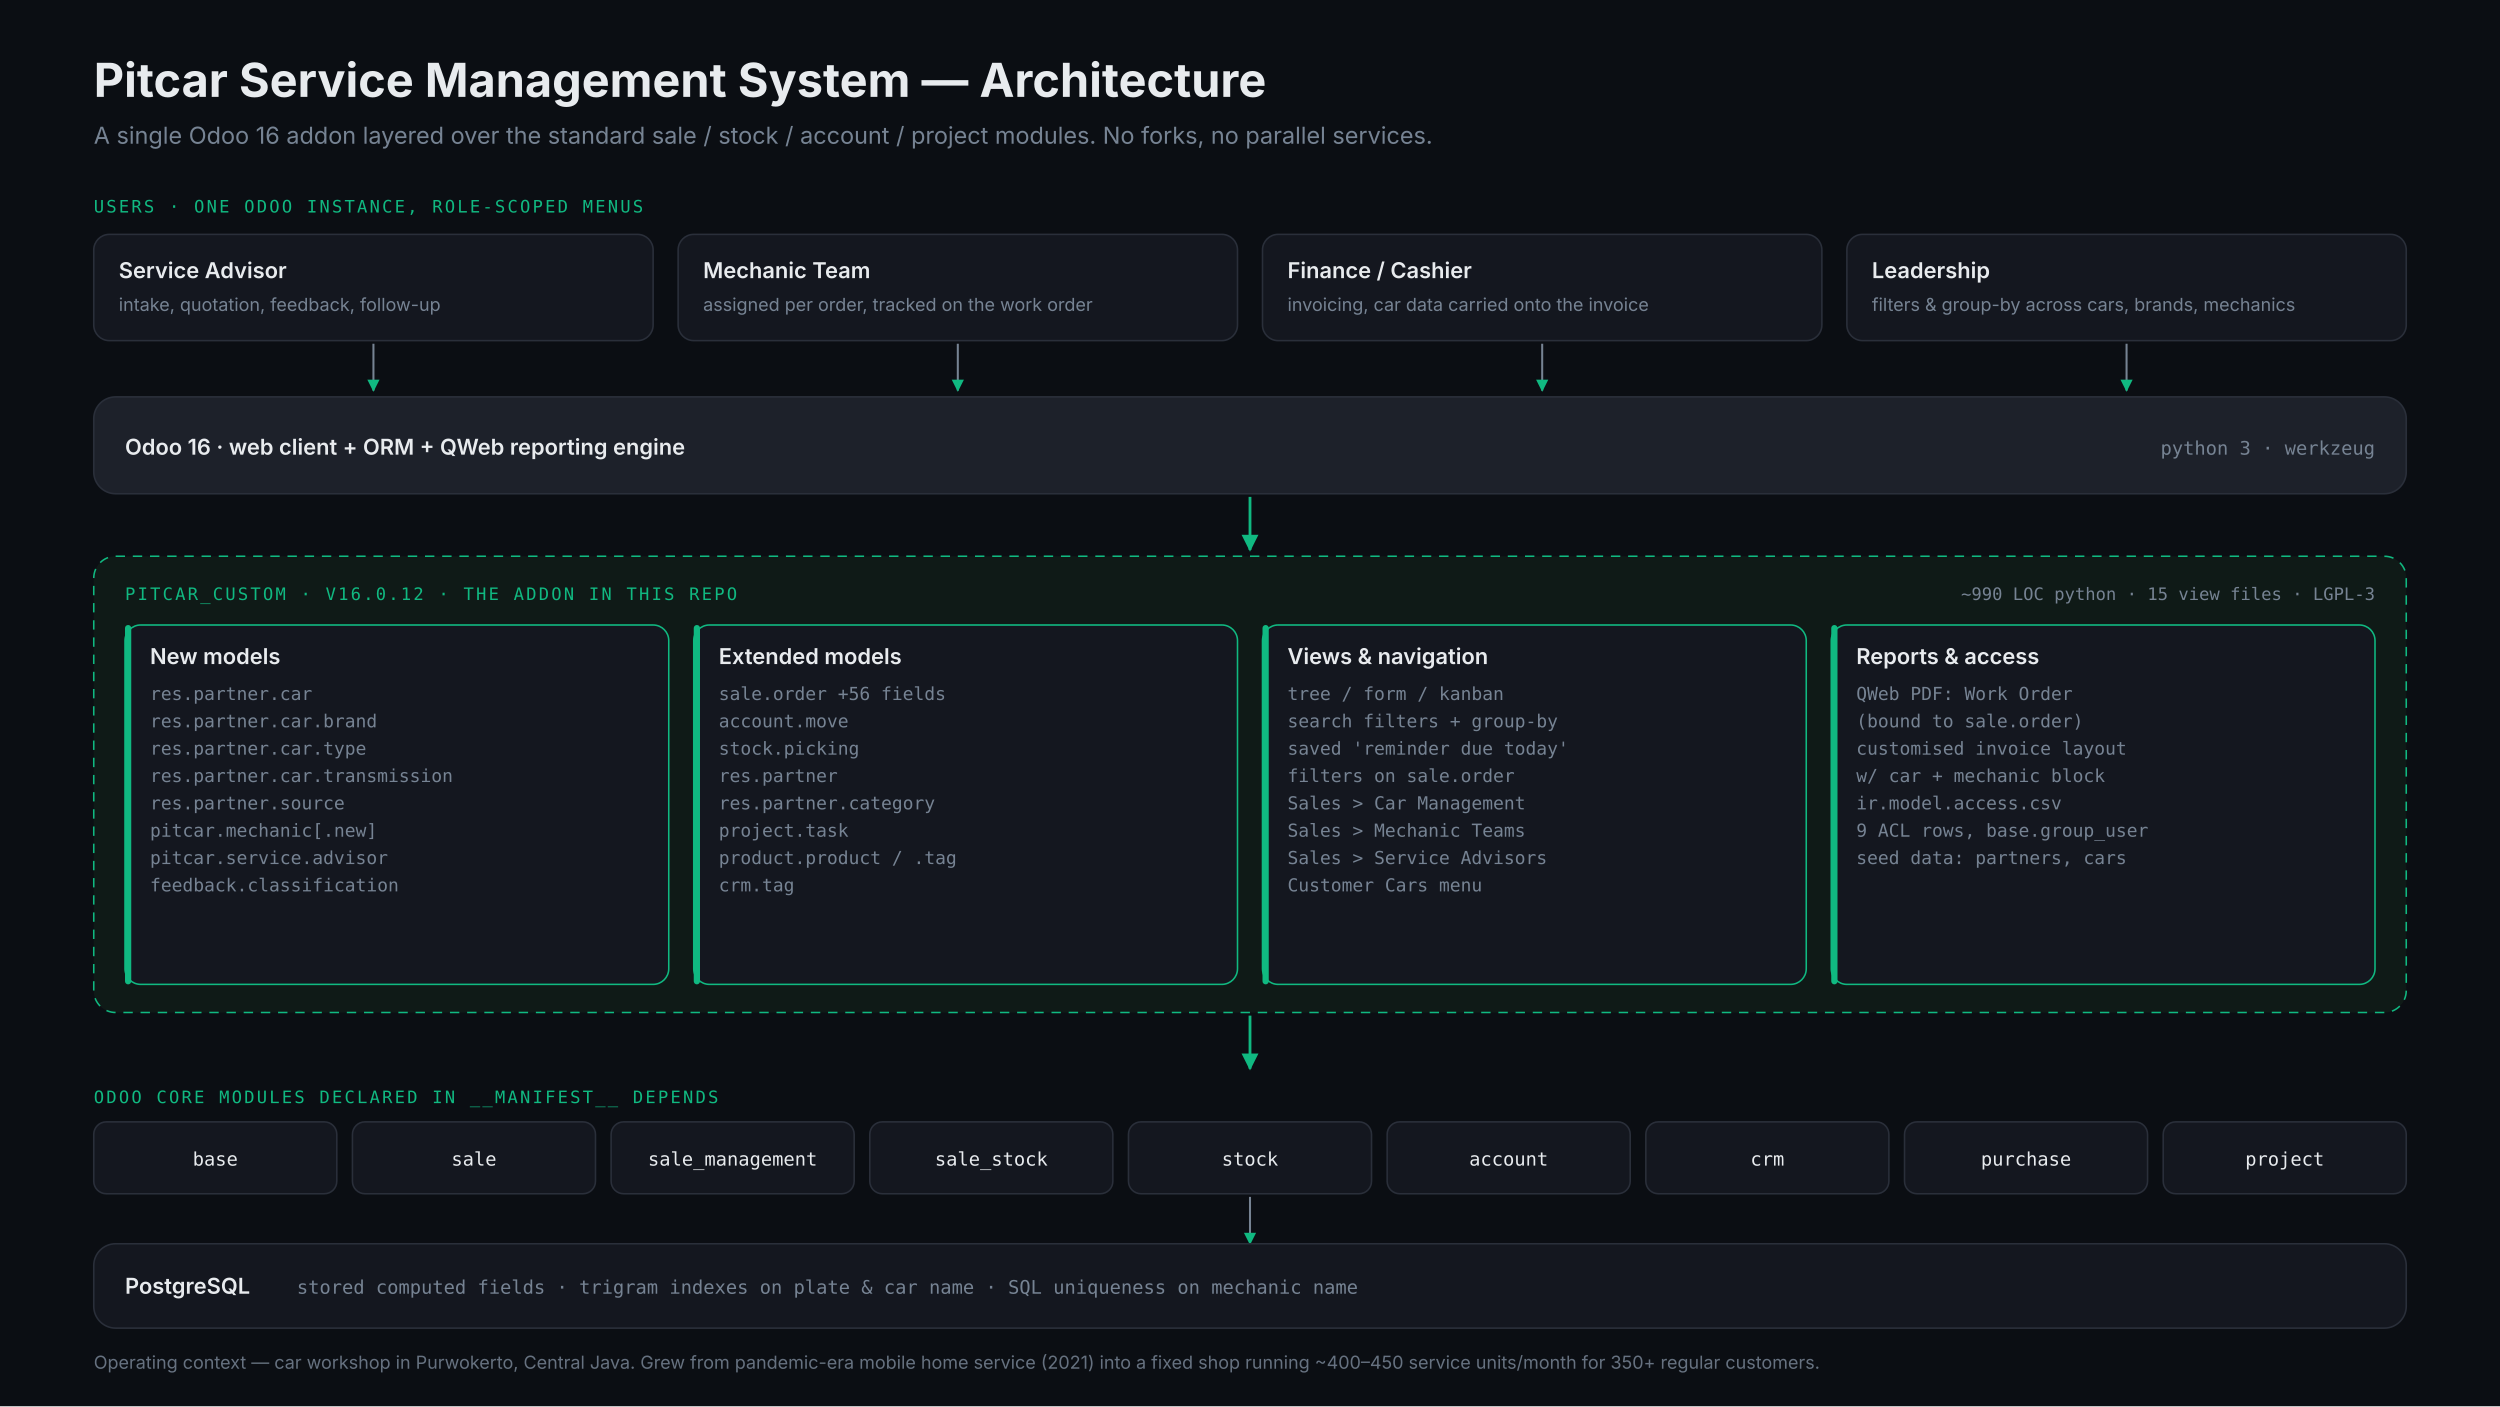
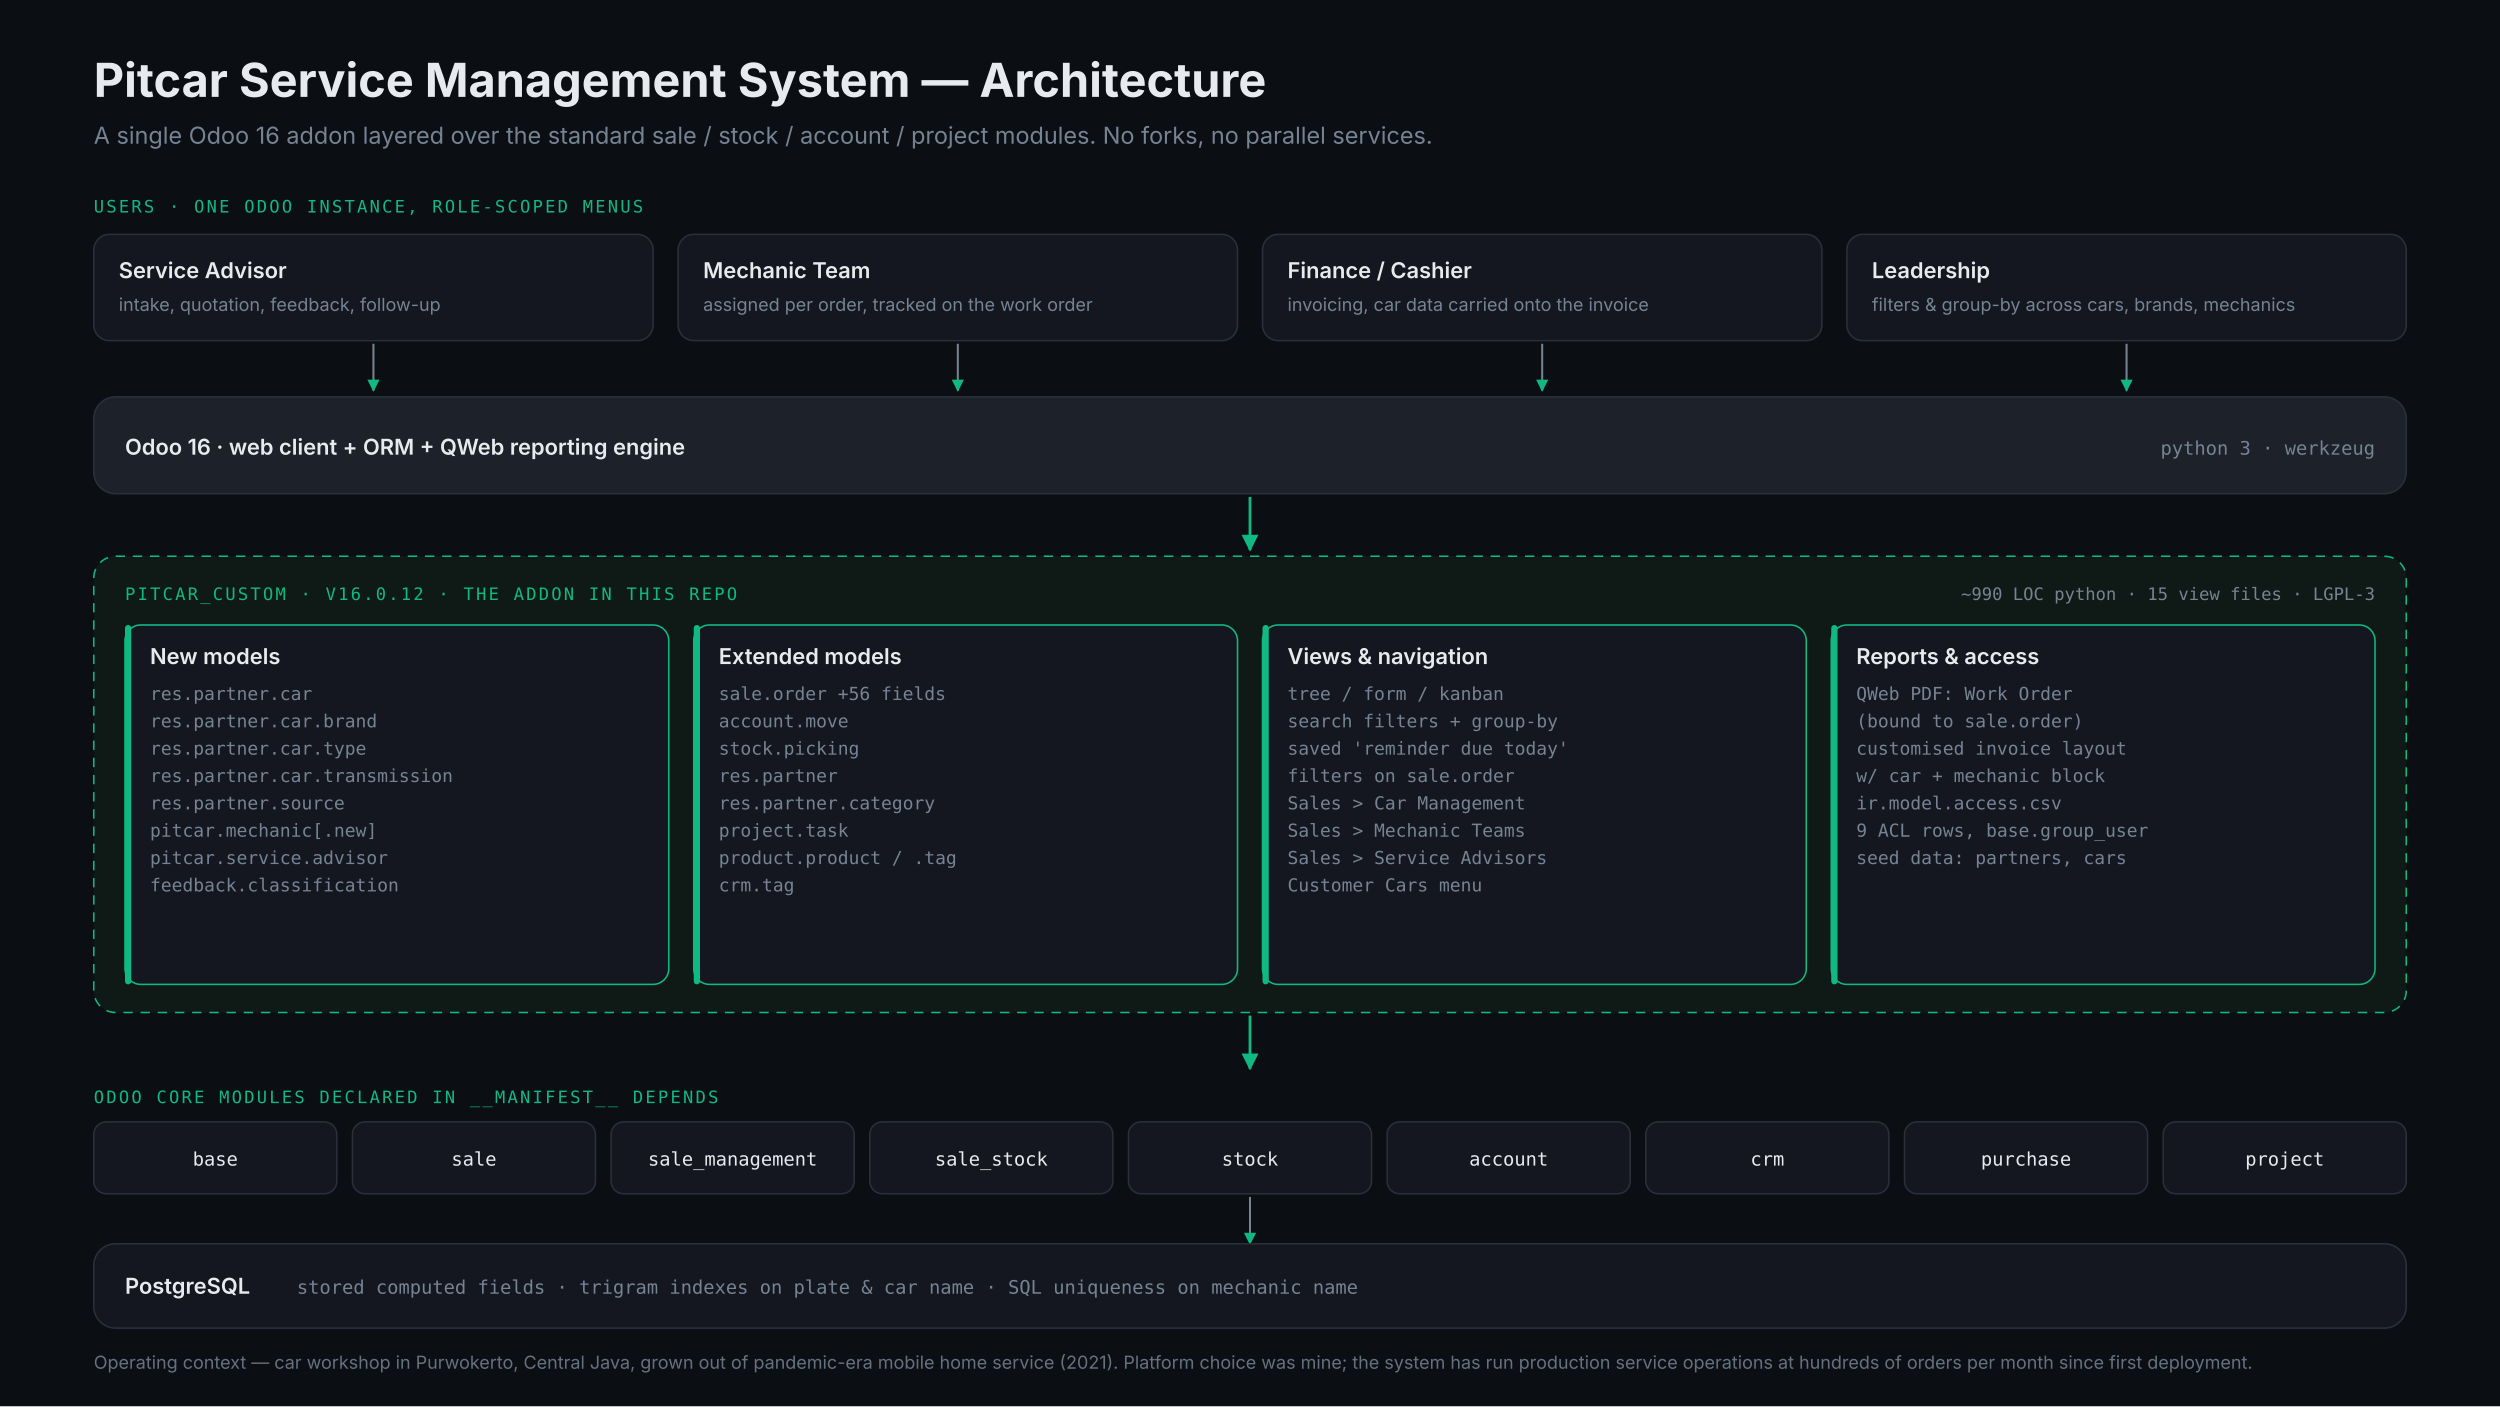
<svg xmlns="http://www.w3.org/2000/svg" width="1600" height="900" viewBox="0 0 1600 900" font-family="-apple-system, BlinkMacSystemFont, 'Segoe UI', Inter, system-ui, sans-serif">
  <defs>
    <marker id="arrow" viewBox="0 0 10 10" refX="9" refY="5" markerWidth="6" markerHeight="6" orient="auto-start-reverse">
      <path d="M 0 0 L 10 5 L 0 10 z" fill="#10b981" />
    </marker>
    <marker id="arrow_dim" viewBox="0 0 10 10" refX="9" refY="5" markerWidth="6" markerHeight="6" orient="auto-start-reverse">
      <path d="M 0 0 L 10 5 L 0 10 z" fill="#768393" />
    </marker>
    <marker id="arrow_info" viewBox="0 0 10 10" refX="9" refY="5" markerWidth="6" markerHeight="6" orient="auto-start-reverse">
      <path d="M 0 0 L 10 5 L 0 10 z" fill="#5b9dd9" />
    </marker>
  </defs>
  <rect width="1600" height="900" fill="#0b0e13" />
  <text x="60" y="62" font-family="-apple-system, BlinkMacSystemFont, 'Segoe UI', Inter, system-ui, sans-serif" font-size="30" fill="#e8ebee" font-weight="700" text-anchor="start" opacity="1.0">Pitcar Service Management System — Architecture</text>
  <text x="60" y="92" font-family="-apple-system, BlinkMacSystemFont, 'Segoe UI', Inter, system-ui, sans-serif" font-size="15" fill="#768393" font-weight="400" text-anchor="start" opacity="1.0">A single Odoo 16 addon layered over the standard sale / stock / account / project modules. No forks, no parallel services.</text>
  <text x="60" y="136" font-family="'JetBrains Mono', 'SF Mono', Menlo, Consolas, monospace" font-size="11" fill="#10b981" font-weight="400" text-anchor="start" opacity="1.0" letter-spacing="1.4">USERS · ONE ODOO INSTANCE, ROLE-SCOPED MENUS</text>
  <rect x="60.0" y="150" width="358.0" height="68" rx="10" fill="#14171f" stroke="#2a2f3a" stroke-width="1" opacity="1.0" />
  <text x="76.0" y="178" font-family="-apple-system, BlinkMacSystemFont, 'Segoe UI', Inter, system-ui, sans-serif" font-size="14" fill="#e8ebee" font-weight="600" text-anchor="start" opacity="1.0">Service Advisor</text>
  <text x="76.0" y="199" font-family="-apple-system, BlinkMacSystemFont, 'Segoe UI', Inter, system-ui, sans-serif" font-size="11.5" fill="#768393" font-weight="400" text-anchor="start" opacity="1.0">intake, quotation, feedback, follow-up</text>
  <rect x="434.0" y="150" width="358.0" height="68" rx="10" fill="#14171f" stroke="#2a2f3a" stroke-width="1" opacity="1.0" />
  <text x="450.0" y="178" font-family="-apple-system, BlinkMacSystemFont, 'Segoe UI', Inter, system-ui, sans-serif" font-size="14" fill="#e8ebee" font-weight="600" text-anchor="start" opacity="1.0">Mechanic Team</text>
  <text x="450.0" y="199" font-family="-apple-system, BlinkMacSystemFont, 'Segoe UI', Inter, system-ui, sans-serif" font-size="11.5" fill="#768393" font-weight="400" text-anchor="start" opacity="1.0">assigned per order, tracked on the work order</text>
  <rect x="808.0" y="150" width="358.0" height="68" rx="10" fill="#14171f" stroke="#2a2f3a" stroke-width="1" opacity="1.0" />
  <text x="824.0" y="178" font-family="-apple-system, BlinkMacSystemFont, 'Segoe UI', Inter, system-ui, sans-serif" font-size="14" fill="#e8ebee" font-weight="600" text-anchor="start" opacity="1.0">Finance / Cashier</text>
  <text x="824.0" y="199" font-family="-apple-system, BlinkMacSystemFont, 'Segoe UI', Inter, system-ui, sans-serif" font-size="11.5" fill="#768393" font-weight="400" text-anchor="start" opacity="1.0">invoicing, car data carried onto the invoice</text>
  <rect x="1182.0" y="150" width="358.0" height="68" rx="10" fill="#14171f" stroke="#2a2f3a" stroke-width="1" opacity="1.0" />
  <text x="1198.0" y="178" font-family="-apple-system, BlinkMacSystemFont, 'Segoe UI', Inter, system-ui, sans-serif" font-size="14" fill="#e8ebee" font-weight="600" text-anchor="start" opacity="1.0">Leadership</text>
  <text x="1198.0" y="199" font-family="-apple-system, BlinkMacSystemFont, 'Segoe UI', Inter, system-ui, sans-serif" font-size="11.5" fill="#768393" font-weight="400" text-anchor="start" opacity="1.0">filters &amp; group-by across cars, brands, mechanics</text>
  <path d="M 239.0 220 L 239.0 250" stroke="#768393" stroke-width="1.3" fill="none" marker-end="url(#arrow)" />
  <path d="M 613.0 220 L 613.0 250" stroke="#768393" stroke-width="1.3" fill="none" marker-end="url(#arrow)" />
  <path d="M 987.0 220 L 987.0 250" stroke="#768393" stroke-width="1.3" fill="none" marker-end="url(#arrow)" />
  <path d="M 1361.0 220 L 1361.0 250" stroke="#768393" stroke-width="1.3" fill="none" marker-end="url(#arrow)" />
  <rect x="60" y="254" width="1480" height="62" rx="14" fill="#1d212a" stroke="#2a2f3a" stroke-width="1" opacity="1.0" />
  <text x="80" y="291" font-family="-apple-system, BlinkMacSystemFont, 'Segoe UI', Inter, system-ui, sans-serif" font-size="14" fill="#e8ebee" font-weight="600" text-anchor="start" opacity="1.0">Odoo 16 · web client + ORM + QWeb reporting engine</text>
  <text x="1520" y="291" font-family="'JetBrains Mono', 'SF Mono', Menlo, Consolas, monospace" font-size="12" fill="#768393" font-weight="400" text-anchor="end" opacity="1.0">python 3 · werkzeug</text>
  <path d="M 800.0 318 L 800.0 352" stroke="#10b981" stroke-width="1.8" fill="none" marker-end="url(#arrow)" />
  <rect x="60" y="356" width="1480" height="292" rx="14" fill="#0f1a17" stroke="#10b981" stroke-width="1" opacity="1.0" stroke-dasharray="6 5" />
  <text x="80" y="384" font-family="'JetBrains Mono', 'SF Mono', Menlo, Consolas, monospace" font-size="11" fill="#10b981" font-weight="400" text-anchor="start" opacity="1.0" letter-spacing="1.4">PITCAR_CUSTOM  ·  V16.0.12  ·  THE ADDON IN THIS REPO</text>
  <text x="1520" y="384" font-family="'JetBrains Mono', 'SF Mono', Menlo, Consolas, monospace" font-size="11" fill="#768393" font-weight="400" text-anchor="end" opacity="1.0">~990 LOC python · 15 view files · LGPL-3</text>
  <rect x="80.0" y="400" width="348.0" height="230" rx="10" fill="#14171f" stroke="#10b981" stroke-width="1" opacity="1.0" />
  <rect x="80.0" y="400" width="4" height="230" rx="2" fill="#10b981" />
  <text x="96.0" y="425" font-family="-apple-system, BlinkMacSystemFont, 'Segoe UI', Inter, system-ui, sans-serif" font-size="14" fill="#e8ebee" font-weight="600" text-anchor="start" opacity="1.0">New models</text>
  <text x="96.0" y="448" font-family="'JetBrains Mono', 'SF Mono', Menlo, Consolas, monospace" font-size="11.5" fill="#768393" font-weight="400" text-anchor="start" opacity="1.0">res.partner.car</text>
  <text x="96.0" y="465.5" font-family="'JetBrains Mono', 'SF Mono', Menlo, Consolas, monospace" font-size="11.5" fill="#768393" font-weight="400" text-anchor="start" opacity="1.0">res.partner.car.brand</text>
  <text x="96.0" y="483.0" font-family="'JetBrains Mono', 'SF Mono', Menlo, Consolas, monospace" font-size="11.5" fill="#768393" font-weight="400" text-anchor="start" opacity="1.0">res.partner.car.type</text>
  <text x="96.0" y="500.5" font-family="'JetBrains Mono', 'SF Mono', Menlo, Consolas, monospace" font-size="11.5" fill="#768393" font-weight="400" text-anchor="start" opacity="1.0">res.partner.car.transmission</text>
  <text x="96.0" y="518.0" font-family="'JetBrains Mono', 'SF Mono', Menlo, Consolas, monospace" font-size="11.5" fill="#768393" font-weight="400" text-anchor="start" opacity="1.0">res.partner.source</text>
  <text x="96.0" y="535.5" font-family="'JetBrains Mono', 'SF Mono', Menlo, Consolas, monospace" font-size="11.5" fill="#768393" font-weight="400" text-anchor="start" opacity="1.0">pitcar.mechanic[.new]</text>
  <text x="96.0" y="553.0" font-family="'JetBrains Mono', 'SF Mono', Menlo, Consolas, monospace" font-size="11.5" fill="#768393" font-weight="400" text-anchor="start" opacity="1.0">pitcar.service.advisor</text>
  <text x="96.0" y="570.5" font-family="'JetBrains Mono', 'SF Mono', Menlo, Consolas, monospace" font-size="11.5" fill="#768393" font-weight="400" text-anchor="start" opacity="1.0">feedback.classification</text>
  <rect x="444.0" y="400" width="348.0" height="230" rx="10" fill="#14171f" stroke="#10b981" stroke-width="1" opacity="1.0" />
  <rect x="444.0" y="400" width="4" height="230" rx="2" fill="#10b981" />
  <text x="460.0" y="425" font-family="-apple-system, BlinkMacSystemFont, 'Segoe UI', Inter, system-ui, sans-serif" font-size="14" fill="#e8ebee" font-weight="600" text-anchor="start" opacity="1.0">Extended models</text>
  <text x="460.0" y="448" font-family="'JetBrains Mono', 'SF Mono', Menlo, Consolas, monospace" font-size="11.5" fill="#768393" font-weight="400" text-anchor="start" opacity="1.0">sale.order      +56 fields</text>
  <text x="460.0" y="465.5" font-family="'JetBrains Mono', 'SF Mono', Menlo, Consolas, monospace" font-size="11.5" fill="#768393" font-weight="400" text-anchor="start" opacity="1.0">account.move</text>
  <text x="460.0" y="483.0" font-family="'JetBrains Mono', 'SF Mono', Menlo, Consolas, monospace" font-size="11.5" fill="#768393" font-weight="400" text-anchor="start" opacity="1.0">stock.picking</text>
  <text x="460.0" y="500.5" font-family="'JetBrains Mono', 'SF Mono', Menlo, Consolas, monospace" font-size="11.5" fill="#768393" font-weight="400" text-anchor="start" opacity="1.0">res.partner</text>
  <text x="460.0" y="518.0" font-family="'JetBrains Mono', 'SF Mono', Menlo, Consolas, monospace" font-size="11.5" fill="#768393" font-weight="400" text-anchor="start" opacity="1.0">res.partner.category</text>
  <text x="460.0" y="535.5" font-family="'JetBrains Mono', 'SF Mono', Menlo, Consolas, monospace" font-size="11.5" fill="#768393" font-weight="400" text-anchor="start" opacity="1.0">project.task</text>
  <text x="460.0" y="553.0" font-family="'JetBrains Mono', 'SF Mono', Menlo, Consolas, monospace" font-size="11.5" fill="#768393" font-weight="400" text-anchor="start" opacity="1.0">product.product / .tag</text>
  <text x="460.0" y="570.5" font-family="'JetBrains Mono', 'SF Mono', Menlo, Consolas, monospace" font-size="11.5" fill="#768393" font-weight="400" text-anchor="start" opacity="1.0">crm.tag</text>
  <rect x="808.0" y="400" width="348.0" height="230" rx="10" fill="#14171f" stroke="#10b981" stroke-width="1" opacity="1.0" />
  <rect x="808.0" y="400" width="4" height="230" rx="2" fill="#10b981" />
  <text x="824.0" y="425" font-family="-apple-system, BlinkMacSystemFont, 'Segoe UI', Inter, system-ui, sans-serif" font-size="14" fill="#e8ebee" font-weight="600" text-anchor="start" opacity="1.0">Views &amp; navigation</text>
  <text x="824.0" y="448" font-family="'JetBrains Mono', 'SF Mono', Menlo, Consolas, monospace" font-size="11.5" fill="#768393" font-weight="400" text-anchor="start" opacity="1.0">tree / form / kanban</text>
  <text x="824.0" y="465.5" font-family="'JetBrains Mono', 'SF Mono', Menlo, Consolas, monospace" font-size="11.5" fill="#768393" font-weight="400" text-anchor="start" opacity="1.0">search filters + group-by</text>
  <text x="824.0" y="483.0" font-family="'JetBrains Mono', 'SF Mono', Menlo, Consolas, monospace" font-size="11.5" fill="#768393" font-weight="400" text-anchor="start" opacity="1.0">saved 'reminder due today'</text>
  <text x="824.0" y="500.5" font-family="'JetBrains Mono', 'SF Mono', Menlo, Consolas, monospace" font-size="11.5" fill="#768393" font-weight="400" text-anchor="start" opacity="1.0">  filters on sale.order</text>
  <text x="824.0" y="518.0" font-family="'JetBrains Mono', 'SF Mono', Menlo, Consolas, monospace" font-size="11.5" fill="#768393" font-weight="400" text-anchor="start" opacity="1.0">Sales &gt; Car Management</text>
  <text x="824.0" y="535.5" font-family="'JetBrains Mono', 'SF Mono', Menlo, Consolas, monospace" font-size="11.5" fill="#768393" font-weight="400" text-anchor="start" opacity="1.0">Sales &gt; Mechanic Teams</text>
  <text x="824.0" y="553.0" font-family="'JetBrains Mono', 'SF Mono', Menlo, Consolas, monospace" font-size="11.5" fill="#768393" font-weight="400" text-anchor="start" opacity="1.0">Sales &gt; Service Advisors</text>
  <text x="824.0" y="570.5" font-family="'JetBrains Mono', 'SF Mono', Menlo, Consolas, monospace" font-size="11.5" fill="#768393" font-weight="400" text-anchor="start" opacity="1.0">Customer Cars menu</text>
  <rect x="1172.0" y="400" width="348.0" height="230" rx="10" fill="#14171f" stroke="#10b981" stroke-width="1" opacity="1.0" />
  <rect x="1172.0" y="400" width="4" height="230" rx="2" fill="#10b981" />
  <text x="1188.0" y="425" font-family="-apple-system, BlinkMacSystemFont, 'Segoe UI', Inter, system-ui, sans-serif" font-size="14" fill="#e8ebee" font-weight="600" text-anchor="start" opacity="1.0">Reports &amp; access</text>
  <text x="1188.0" y="448" font-family="'JetBrains Mono', 'SF Mono', Menlo, Consolas, monospace" font-size="11.5" fill="#768393" font-weight="400" text-anchor="start" opacity="1.0">QWeb PDF: Work Order</text>
  <text x="1188.0" y="465.5" font-family="'JetBrains Mono', 'SF Mono', Menlo, Consolas, monospace" font-size="11.5" fill="#768393" font-weight="400" text-anchor="start" opacity="1.0">  (bound to sale.order)</text>
  <text x="1188.0" y="483.0" font-family="'JetBrains Mono', 'SF Mono', Menlo, Consolas, monospace" font-size="11.5" fill="#768393" font-weight="400" text-anchor="start" opacity="1.0">customised invoice layout</text>
  <text x="1188.0" y="500.5" font-family="'JetBrains Mono', 'SF Mono', Menlo, Consolas, monospace" font-size="11.5" fill="#768393" font-weight="400" text-anchor="start" opacity="1.0">  w/ car + mechanic block</text>
  <text x="1188.0" y="518.0" font-family="'JetBrains Mono', 'SF Mono', Menlo, Consolas, monospace" font-size="11.5" fill="#768393" font-weight="400" text-anchor="start" opacity="1.0">ir.model.access.csv</text>
  <text x="1188.0" y="535.5" font-family="'JetBrains Mono', 'SF Mono', Menlo, Consolas, monospace" font-size="11.5" fill="#768393" font-weight="400" text-anchor="start" opacity="1.0">  9 ACL rows, base.group_user</text>
  <text x="1188.0" y="553.0" font-family="'JetBrains Mono', 'SF Mono', Menlo, Consolas, monospace" font-size="11.5" fill="#768393" font-weight="400" text-anchor="start" opacity="1.0">seed data: partners, cars</text>
  <path d="M 800.0 650 L 800.0 684" stroke="#10b981" stroke-width="1.8" fill="none" marker-end="url(#arrow)" />
  <text x="60" y="706" font-family="'JetBrains Mono', 'SF Mono', Menlo, Consolas, monospace" font-size="11" fill="#10b981" font-weight="400" text-anchor="start" opacity="1.0" letter-spacing="1.4">ODOO CORE MODULES DECLARED IN __MANIFEST__ DEPENDS</text>
  <rect x="60.0" y="718" width="155.556" height="46" rx="8" fill="#14171f" stroke="#2a2f3a" stroke-width="1" opacity="1.0" />
  <text x="137.778" y="746" font-family="'JetBrains Mono', 'SF Mono', Menlo, Consolas, monospace" font-size="12" fill="#e8ebee" font-weight="400" text-anchor="middle" opacity="1.0">base</text>
  <rect x="225.556" y="718" width="155.556" height="46" rx="8" fill="#14171f" stroke="#2a2f3a" stroke-width="1" opacity="1.0" />
  <text x="303.333" y="746" font-family="'JetBrains Mono', 'SF Mono', Menlo, Consolas, monospace" font-size="12" fill="#e8ebee" font-weight="400" text-anchor="middle" opacity="1.0">sale</text>
  <rect x="391.111" y="718" width="155.556" height="46" rx="8" fill="#14171f" stroke="#2a2f3a" stroke-width="1" opacity="1.0" />
  <text x="468.889" y="746" font-family="'JetBrains Mono', 'SF Mono', Menlo, Consolas, monospace" font-size="12" fill="#e8ebee" font-weight="400" text-anchor="middle" opacity="1.0">sale_management</text>
  <rect x="556.667" y="718" width="155.556" height="46" rx="8" fill="#14171f" stroke="#2a2f3a" stroke-width="1" opacity="1.0" />
  <text x="634.444" y="746" font-family="'JetBrains Mono', 'SF Mono', Menlo, Consolas, monospace" font-size="12" fill="#e8ebee" font-weight="400" text-anchor="middle" opacity="1.0">sale_stock</text>
  <rect x="722.222" y="718" width="155.556" height="46" rx="8" fill="#14171f" stroke="#2a2f3a" stroke-width="1" opacity="1.0" />
  <text x="800.0" y="746" font-family="'JetBrains Mono', 'SF Mono', Menlo, Consolas, monospace" font-size="12" fill="#e8ebee" font-weight="400" text-anchor="middle" opacity="1.0">stock</text>
  <rect x="887.778" y="718" width="155.556" height="46" rx="8" fill="#14171f" stroke="#2a2f3a" stroke-width="1" opacity="1.0" />
  <text x="965.556" y="746" font-family="'JetBrains Mono', 'SF Mono', Menlo, Consolas, monospace" font-size="12" fill="#e8ebee" font-weight="400" text-anchor="middle" opacity="1.0">account</text>
  <rect x="1053.333" y="718" width="155.556" height="46" rx="8" fill="#14171f" stroke="#2a2f3a" stroke-width="1" opacity="1.0" />
  <text x="1131.111" y="746" font-family="'JetBrains Mono', 'SF Mono', Menlo, Consolas, monospace" font-size="12" fill="#e8ebee" font-weight="400" text-anchor="middle" opacity="1.0">crm</text>
  <rect x="1218.889" y="718" width="155.556" height="46" rx="8" fill="#14171f" stroke="#2a2f3a" stroke-width="1" opacity="1.0" />
  <text x="1296.667" y="746" font-family="'JetBrains Mono', 'SF Mono', Menlo, Consolas, monospace" font-size="12" fill="#e8ebee" font-weight="400" text-anchor="middle" opacity="1.0">purchase</text>
  <rect x="1384.444" y="718" width="155.556" height="46" rx="8" fill="#14171f" stroke="#2a2f3a" stroke-width="1" opacity="1.0" />
  <text x="1462.222" y="746" font-family="'JetBrains Mono', 'SF Mono', Menlo, Consolas, monospace" font-size="12" fill="#e8ebee" font-weight="400" text-anchor="middle" opacity="1.0">project</text>
  <path d="M 800.0 766 L 800.0 796" stroke="#768393" stroke-width="1.3" fill="none" marker-end="url(#arrow)" />
  <rect x="60" y="796" width="1480" height="54" rx="14" fill="#14171f" stroke="#2a2f3a" stroke-width="1" opacity="1.0" />
  <text x="80" y="828" font-family="-apple-system, BlinkMacSystemFont, 'Segoe UI', Inter, system-ui, sans-serif" font-size="14" fill="#e8ebee" font-weight="600" text-anchor="start" opacity="1.0">PostgreSQL</text>
  <text x="190" y="828" font-family="'JetBrains Mono', 'SF Mono', Menlo, Consolas, monospace" font-size="12" fill="#768393" font-weight="400" text-anchor="start" opacity="1.0">stored computed fields · trigram indexes on plate &amp; car name · SQL uniqueness on mechanic name</text>
-   <text x="60" y="876" font-family="-apple-system, BlinkMacSystemFont, 'Segoe UI', Inter, system-ui, sans-serif" font-size="11.5" fill="#768393" font-weight="400" text-anchor="start" opacity="0.85">Operating context — car workshop in Purwokerto, Central Java. Grew from pandemic-era mobile home service (2021) into a fixed shop running ~400–450 service units/month for 350+ regular customers.</text>
+   <text x="60" y="876" font-family="-apple-system, BlinkMacSystemFont, 'Segoe UI', Inter, system-ui, sans-serif" font-size="11.5" fill="#768393" font-weight="400" text-anchor="start" opacity="0.85">Operating context — car workshop in Purwokerto, Central Java, grown out of pandemic-era mobile home service (2021). Platform choice was mine; the system has run production service operations at hundreds of orders per month since first deployment.</text>
</svg>
